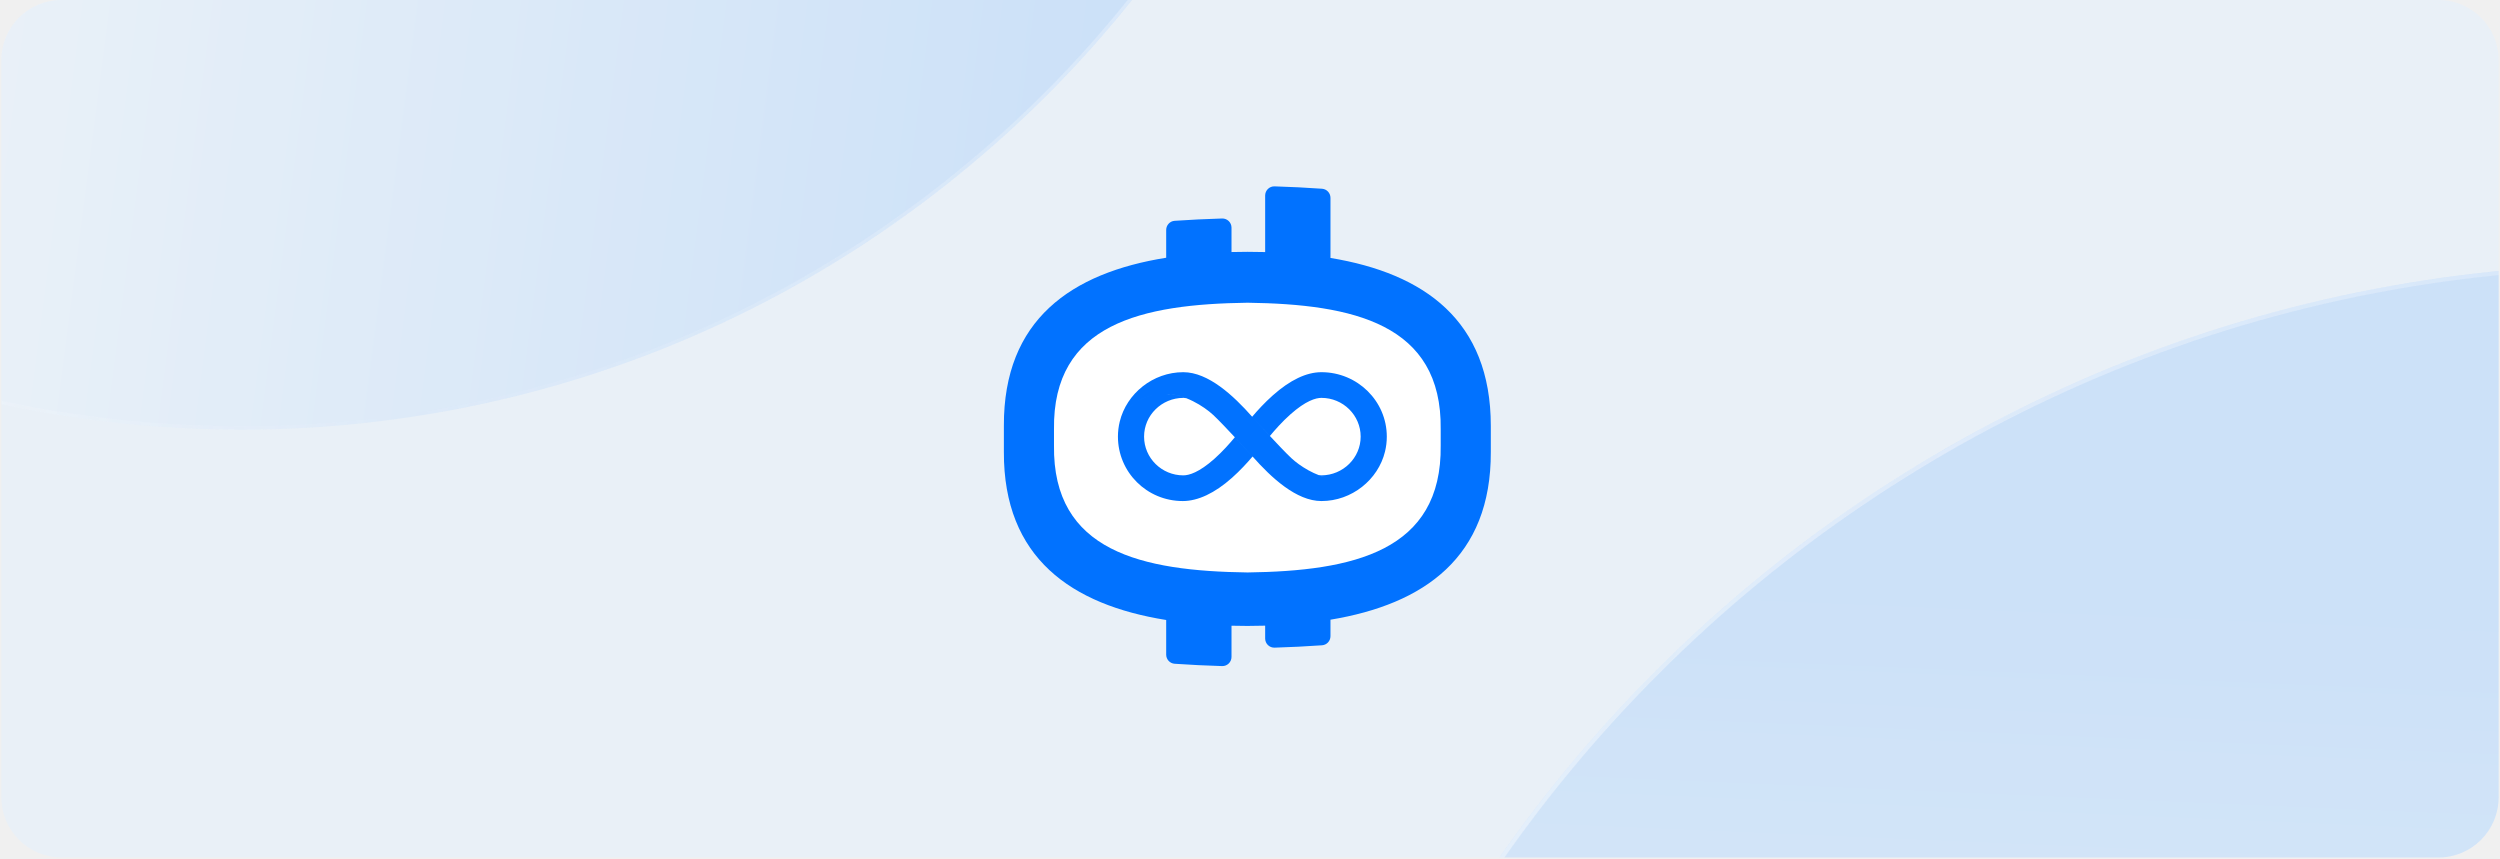
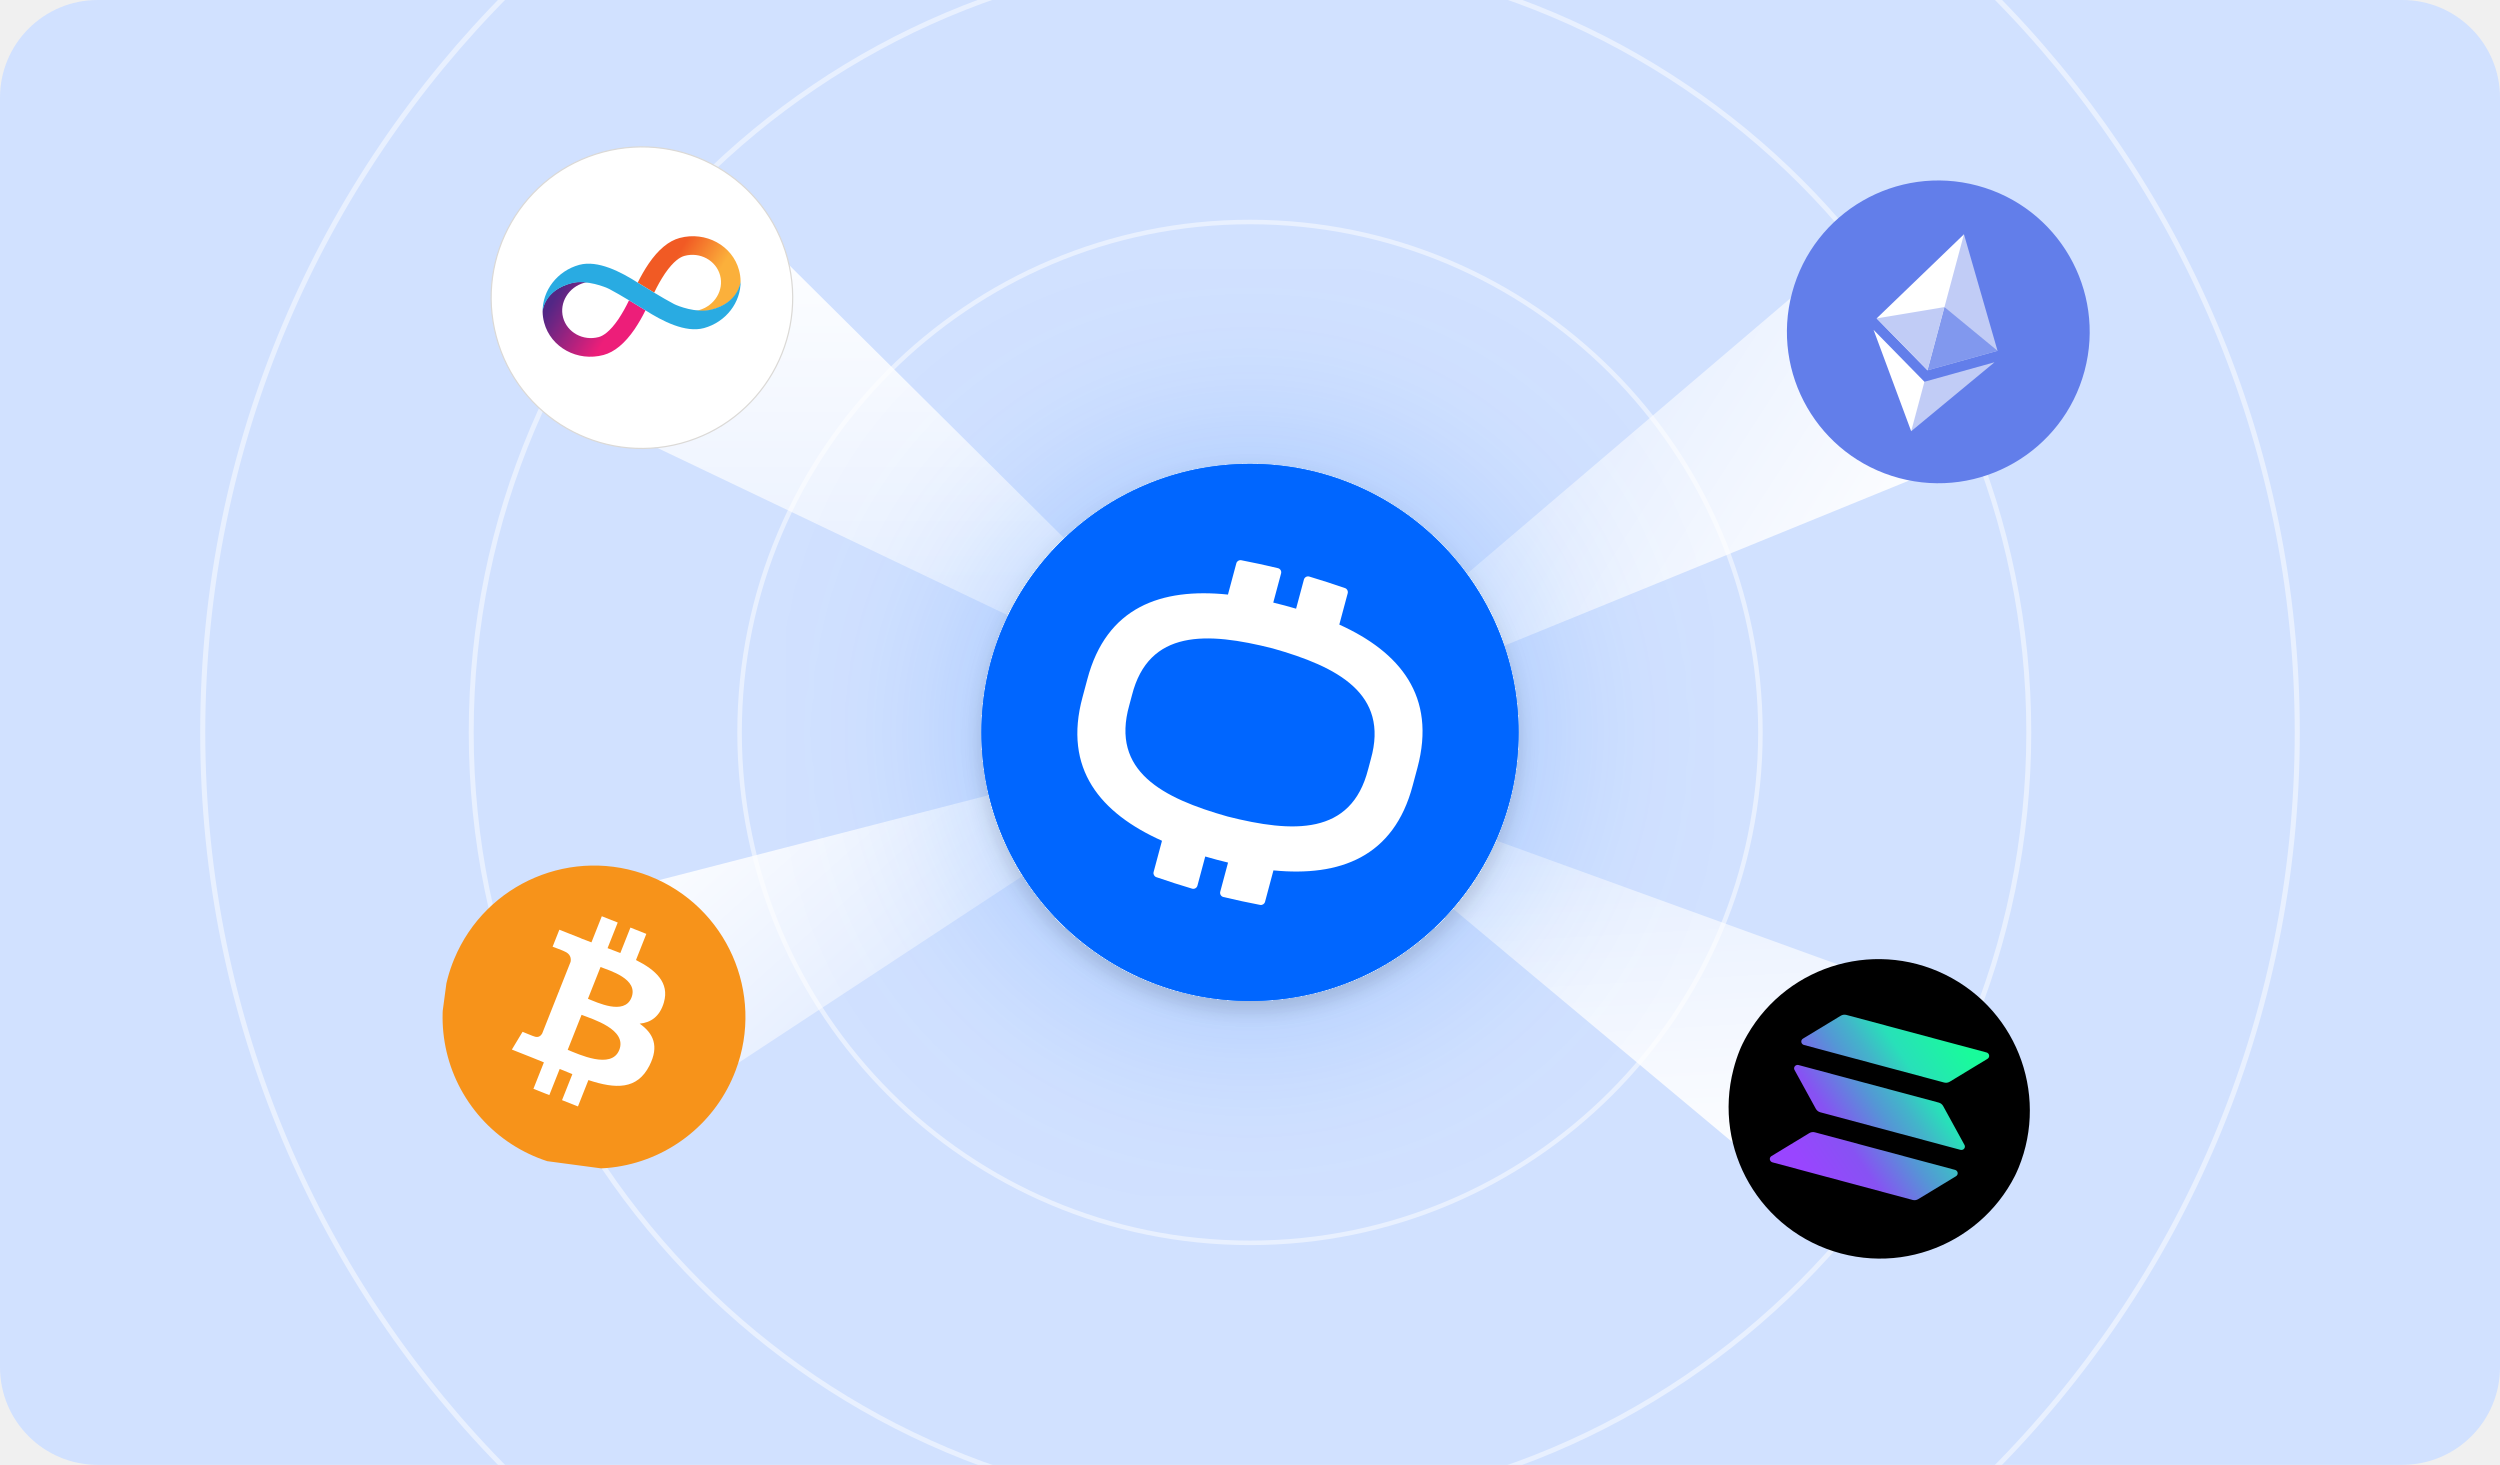
- <svg xmlns="http://www.w3.org/2000/svg" width="332" height="114" viewBox="0 0 416 143" fill="none">
-   <g clip-path="url(#clip0_15_704)">
-     <rect width="416" height="142.843" rx="10.024" fill="#E9F0F7" />
-     <g opacity="0.75" filter="url(#filter0_b_15_704)">
-       <rect x="306.699" y="-90.213" width="379.445" height="379.445" rx="189.722" transform="rotate(140.977 306.699 -90.2134)" fill="url(#paint0_linear_15_704)" fill-opacity="0.44" />
-       <rect x="306.299" y="-90.255" width="378.876" height="378.876" rx="189.438" transform="rotate(140.977 306.299 -90.2552)" stroke="url(#paint1_linear_15_704)" stroke-opacity="0.6" stroke-width="0.568" />
+ <svg xmlns="http://www.w3.org/2000/svg" width="1024" height="600" fill="none">
+   <g clip-path="url(#a)">
+     <rect width="1024" height="600" fill="#D1E1FF" rx="40" />
+     <circle cx="512" cy="300" r="209.07" stroke="#fff" stroke-width="1.85" opacity=".5" />
+     <circle cx="512" cy="300" r="318.99" stroke="#fff" stroke-width="2.02" opacity=".5" />
+     <circle cx="512" cy="300" r="428.96" stroke="#fff" stroke-width="2.08" opacity=".5" />
+     <path fill="url(#b)" d="M518.5 302.5 228.5 164l72-78 218 216.5Z" />
+     <path fill="url(#c)" d="M520.5 303.5 767 93.5l55 87-301.5 123Z" />
+     <path fill="url(#d)" d="M510.5 298.5 265 460l-45.5-86.5 291-75Z" />
+     <path fill="url(#e)" d="M522.5 311.5 794 410l-55.5 82-216-180.5Z" />
+     <g filter="url(#f)">
+       <circle cx="512" cy="300" r="110" fill="#0172FF" />
+       <circle cx="512" cy="300" r="68.03" stroke="#fff" stroke-width="12.85" />
+       <path fill="#fff" fill-rule="evenodd" d="m509.97 223.43 15.28 3.91-3.2 12.5a61.4 61.4 0 0 0-16.15-.51l4.07-15.9Zm-32.51 126.82-4.18 16.3 15.28 3.92 3.3-12.9c-5.15-1.8-9.98-4.28-14.4-7.32Zm24.6 9.91-3.31 12.92 15.28 3.92 4.19-16.35a61.74 61.74 0 0 1-16.16-.49Zm44.58-110.35 4.08-15.93-15.28-3.92-3.2 12.5a60.75 60.75 0 0 1 14.4 7.35Z" clip-rule="evenodd" />
+       <circle cx="512" cy="300" r="110" fill="url(#g)" />
+       <path fill="#fff" fill-rule="evenodd" d="m521.6 356.51-3.44 12.87a1.75 1.75 0 0 1-2.02 1.27c-4.94-.94-9.96-2.02-15.03-3.23a1.76 1.76 0 0 1-1.3-2.16l3.2-11.95a185.19 185.19 0 0 1-9.34-2.49l-3.2 11.94a1.76 1.76 0 0 1-2.2 1.23c-5-1.49-9.89-3.05-14.63-4.7a1.75 1.75 0 0 1-1.12-2.11l3.43-12.8c-25.14-11.27-40.57-29.35-32.53-58.88l1.94-7.24c7.82-29.65 30.21-37.55 57.61-34.72l3.43-12.8a1.75 1.75 0 0 1 2.02-1.27c4.94.95 9.95 2.04 15.03 3.25.96.23 1.54 1.2 1.28 2.16l-3.2 11.94a192.24 192.24 0 0 1 9.35 2.5l3.2-11.92a1.76 1.76 0 0 1 2.2-1.24c5 1.5 9.88 3.07 14.63 4.72.87.3 1.35 1.23 1.11 2.12l-3.44 12.83c24.81 11.25 39.87 29.3 32 58.67l-1.94 7.24c-7.75 29.4-29.91 37.42-57.04 34.77Zm38.8-41.43 1.08-4.07c7.62-26.93-13.69-37.93-40.2-45.43-26.82-6.79-50.77-7.91-57.64 19.21l-1.09 4.08c-7.65 27.05 13.66 38.05 40.29 45.58 26.7 6.76 50.65 7.88 57.55-19.37Z" clip-rule="evenodd" />
    </g>
-     <g opacity="0.75" filter="url(#filter1_b_15_704)">
-       <rect x="208" y="44" width="462.125" height="462.125" rx="231.062" fill="url(#paint2_linear_15_704)" fill-opacity="0.44" />
-       <rect x="208.346" y="44.346" width="461.433" height="461.433" rx="230.716" stroke="url(#paint3_linear_15_704)" stroke-opacity="0.6" stroke-width="0.692" />
+     <g clip-path="url(#h)">
+       <circle cx="262.93" cy="121.93" r="61.75" fill="#fff" stroke="#DBD9D6" stroke-width=".5" transform="rotate(-15 262.93 121.93)" />
+       <path fill="url(#i)" d="M278.38 97.47c-4.46 1.2-8.73 4.74-12.69 10.53a65.03 65.03 0 0 0-4.48 7.77h.01s3.2 1.98 6.73 4.1a62 62 0 0 1 4.41-7.82c3.53-5.15 6.29-6.78 8-7.24 6.41-1.72 12.96 1.87 14.6 8 1.63 6.08-2.26 12.46-8.66 14.22-.29.07-.67.13-1.17.16 2.08.3 4.25.32 6.16-.19 11.75-3.15 12.04-11.28 12.05-11.86a18.1 18.1 0 0 0-.62-4.43c-2.72-10.16-13.65-16.1-24.34-13.24Z" />
+       <path fill="url(#j)" d="M247.22 145.4c4.46-1.2 8.73-4.74 12.69-10.53a64.88 64.88 0 0 0 4.48-7.77h-.01s-3.2-1.98-6.73-4.1a62 62 0 0 1-4.41 7.82c-3.53 5.15-6.28 6.78-8 7.24-6.41 1.7-12.96-1.88-14.6-8-1.63-6.09 2.26-12.47 8.65-14.23.3-.08.68-.14 1.18-.17a15.88 15.88 0 0 0-6.16.2c-11.76 3.15-12.03 11.27-12.06 11.84.03 1.48.23 2.95.63 4.43 2.72 10.19 13.65 16.14 24.34 13.27Z" />
+       <path fill="#29ABE2" d="M291.22 126.84c-6.06 1.47-13.55-1.5-15.14-2.31-4.1-2.1-13.87-8.14-14.64-8.62-7.21-4.63-16.6-9.45-24.12-7.44h-.02c-9.12 2.5-15.16 10.6-15.05 19.23.01-.57.97-9.03 12.08-11.72 6.05-1.46 13.6 1.57 15.2 2.38 4.1 2.1 13.87 8.14 14.64 8.62 7.2 4.61 16.6 9.43 24.11 7.42h.02c9.12-2.5 15.18-10.6 15.05-19.23-.02.57-1.01 8.97-12.13 11.67Z" />
    </g>
-     <path fill-rule="evenodd" clip-rule="evenodd" d="M221.406 103.231V105.972C221.406 106.771 220.793 107.436 219.997 107.493C217.411 107.677 214.773 107.806 212.094 107.889C211.234 107.916 210.525 107.224 210.525 106.363V104.225C209.552 104.253 208.57 104.268 207.58 104.27C206.686 104.268 205.799 104.256 204.92 104.233V109.432C204.92 110.292 204.211 110.984 203.352 110.958C200.674 110.877 198.036 110.752 195.45 110.571C194.653 110.516 194.038 109.85 194.038 109.051V103.281C178.279 100.753 166.931 92.968 167 75.275V70.944C166.931 53.216 178.279 45.451 194.038 42.934V38.304C194.038 37.505 194.653 36.839 195.45 36.783C198.036 36.603 200.674 36.478 203.352 36.397C204.211 36.371 204.92 37.063 204.92 37.923V41.986C205.799 41.963 206.686 41.951 207.58 41.95C208.57 41.95 209.552 41.962 210.525 41.989V32.57C210.525 31.709 211.234 31.017 212.094 31.044C214.773 31.127 217.411 31.256 219.997 31.44C220.793 31.497 221.406 32.162 221.406 32.96V42.97C236.977 45.538 248.115 53.364 248.115 70.944V75.275C248.184 92.852 236.984 100.651 221.406 103.231Z" fill="#0172FF" />
-     <path fill-rule="evenodd" clip-rule="evenodd" d="M239.766 74.183V71.526C240.012 53.891 225.115 50.67 207.598 50.428C190 50.67 175.104 53.891 175.349 71.526V74.183C175.104 91.899 190 95.12 207.598 95.362C225.115 95.12 240.012 91.899 239.766 74.183Z" fill="white" />
-     <path fill-rule="evenodd" clip-rule="evenodd" d="M208.36 69.421C205.241 65.895 201.059 62 196.886 62C191.841 62 187.442 65.545 186.298 70.242C186.386 69.933 187.988 65.63 194.009 65.63C197.066 65.63 200.295 67.659 201.88 69.131C203.612 70.742 208.374 75.982 208.395 76.006L208.395 76.007L208.395 76.007C208.384 75.994 207.013 74.485 205.475 72.839C204.645 73.84 203.447 75.203 202.071 76.427C199.506 78.709 197.839 79.187 196.886 79.187C193.289 79.187 190.355 76.292 190.355 72.733C190.355 69.175 193.286 66.301 196.886 66.279C197.017 66.279 197.174 66.293 197.366 66.327C196.285 65.906 195.135 65.63 194.009 65.63C187.991 65.63 186.386 69.931 186.299 70.242C186.103 71.042 186 71.876 186 72.732C186 78.651 190.81 83.466 196.809 83.466C199.31 83.466 202.111 82.164 204.996 79.598C206.359 78.386 207.542 77.089 208.43 76.046C211.548 79.571 215.731 83.466 219.903 83.466C224.948 83.466 229.347 79.92 230.491 75.223C230.481 75.259 230.45 75.349 230.394 75.481C230.45 75.35 230.48 75.261 230.491 75.225C230.686 74.424 230.789 73.59 230.789 72.734C230.79 66.815 225.902 62 219.903 62C217.403 62 214.679 63.301 211.794 65.867C210.43 67.08 209.248 68.377 208.36 69.421ZM208.395 69.46C208.405 69.472 209.776 70.981 211.314 72.627C212.144 71.627 213.342 70.263 214.718 69.039C217.283 66.757 218.95 66.279 219.903 66.279C223.501 66.279 226.435 69.175 226.435 72.733C226.435 76.272 223.504 79.165 219.903 79.187C219.773 79.187 219.615 79.174 219.423 79.139C220.099 79.403 220.801 79.609 221.508 79.727C218.862 79.286 216.275 77.604 214.909 76.335C213.177 74.724 208.416 69.484 208.395 69.46L208.394 69.46H208.395Z" fill="#0172FF" />
+     <g clip-path="url(#k)">
+       <circle cx="793.93" cy="135.93" r="62" fill="#627EEA" transform="rotate(15 793.93 135.93)" />
+       <g clip-path="url(#l)">
+         <path fill="#C1CCF6" d="m804.44 95.96-1.03 1.7-14.3 53.33.4.69 28.68-8-13.75-47.72Z" />
+         <path fill="#fff" d="m804.44 95.96-35.77 34.45 20.84 21.27 6.94-25.9 7.99-29.82Z" />
+         <path fill="#C1CCF6" d="m788.25 156.37-.4.29-5.1 19 .07.97 34.13-28.25-28.7 7.99Z" />
+         <path fill="#fff" d="m782.82 176.63 5.43-20.26-20.84-21.27 15.41 41.53Z" />
+         <path fill="#8198EE" d="m789.51 151.68 28.68-8-21.74-17.9-6.94 25.9Z" />
+         <path fill="#C1CCF6" d="m768.67 130.4 20.84 21.28 6.94-25.9-27.78 4.63Z" />
+       </g>
+     </g>
+     <g clip-path="url(#m)">
+       <path fill="#F7931A" d="M301.3 438.5a62 62 0 1 1-115.26-45.68 62 62 0 0 1 115.26 45.69Z" />
+       <path fill="#fff" d="M271.94 410.54c2.32-8.02-3.32-13.24-11.44-17.31l4.24-10.71-6.52-2.59-4.13 10.43c-1.71-.68-3.48-1.34-5.23-2l4.16-10.49-6.52-2.58-4.24 10.7c-1.42-.53-2.82-1.05-4.17-1.58v-.04l-8.98-3.56-2.76 6.96s4.85 1.81 4.74 1.87c2.64 1.05 2.89 2.92 2.62 4.34l-4.84 12.2c.18.08.42.18.67.32l-.69-.27-6.77 17.09c-.45.79-1.46 1.92-3.3 1.19.05.1-4.74-1.88-4.74-1.88l-4.38 7.27 8.48 3.36c1.58.63 3.12 1.27 4.64 1.89l-4.29 10.83 6.51 2.58 4.25-10.72c1.77.75 3.5 1.45 5.19 2.12l-4.23 10.66 6.52 2.58 4.28-10.8c11.21 3.7 19.98 3.99 25-5.93 4.06-7.98 1.63-13.22-4-17.18 4.54-.43 8.25-2.88 9.94-8.75Zm-18.3 19.54c-3.2 8.1-16.7 1.69-21.11-.06l5.68-14.35c4.42 1.75 18.78 5.97 15.44 14.41Zm5-21.44c-2.92 7.36-14.14 1.92-17.82.46l5.16-13.01c3.68 1.46 15.7 4.87 12.66 12.55Z" />
+     </g>
+     <g clip-path="url(#n)">
+       <path fill="#000" d="M824.15 483.99a62 62 0 1 1-108.43-60.12 62 62 0 0 1 108.43 60.12Z" />
+       <path fill="url(#o)" d="m801.2 481.77-15.5 9.4a2.92 2.92 0 0 1-2.29.33L726 476.1a1.48 1.48 0 0 1-1.07-1.17 1.38 1.38 0 0 1 .66-1.4l15.5-9.41a2.9 2.9 0 0 1 2.3-.32l57.4 15.38a1.48 1.48 0 0 1 1.07 1.17 1.38 1.38 0 0 1-.65 1.4Zm-5.28-28.73a2.9 2.9 0 0 0-1.82-1.42l-57.42-15.38a1.48 1.48 0 0 0-1.5.47 1.38 1.38 0 0 0-.14 1.56l8.73 15.9a2.9 2.9 0 0 0 1.82 1.42l57.4 15.38c.28.07.57.07.84-.02a1.38 1.38 0 0 0 .81-2.01l-8.72-15.9Zm-57.03-25.02 57.41 15.38a2.97 2.97 0 0 0 2.3-.32l15.5-9.4a1.4 1.4 0 0 0 .65-1.42 1.43 1.43 0 0 0-.36-.74 1.5 1.5 0 0 0-.7-.43l-57.42-15.38a2.99 2.99 0 0 0-2.28.32l-15.51 9.4a1.4 1.4 0 0 0-.66 1.42 1.49 1.49 0 0 0 1.07 1.17Z" />
+     </g>
  </g>
  <defs>
-     <filter id="filter0_b_15_704" x="-159.539" y="-317.539" width="398.777" height="398.777" filterUnits="userSpaceOnUse" color-interpolation-filters="sRGB">
+     <linearGradient id="b" x1="373.5" x2="373.5" y1="86" y2="302.5" gradientUnits="userSpaceOnUse">
+       <stop stop-color="#fff" />
+       <stop offset="1" stop-color="#fff" stop-opacity=".35" />
+     </linearGradient>
+     <linearGradient id="c" x1="761.35" x2="604.62" y1="274.43" y2="173.23" gradientUnits="userSpaceOnUse">
+       <stop stop-color="#fff" />
+       <stop offset="1" stop-color="#fff" stop-opacity=".35" />
+     </linearGradient>
+     <linearGradient id="d" x1="310.33" x2="402.04" y1="292.47" y2="395.26" gradientUnits="userSpaceOnUse">
+       <stop stop-color="#fff" />
+       <stop offset="1" stop-color="#fff" stop-opacity=".35" />
+     </linearGradient>
+     <linearGradient id="e" x1="666.09" x2="654.95" y1="496.19" y2="303.83" gradientUnits="userSpaceOnUse">
+       <stop stop-color="#fff" />
+       <stop offset="1" stop-color="#fff" stop-opacity=".35" />
+     </linearGradient>
+     <linearGradient id="g" x1="512" x2="512" y1="190" y2="410" gradientUnits="userSpaceOnUse">
+       <stop stop-color="#06F" />
+       <stop offset="1" stop-color="#06F" />
+     </linearGradient>
+     <linearGradient id="i" x1="268.94" x2="302.05" y1="102.61" y2="122.97" gradientUnits="userSpaceOnUse">
+       <stop offset=".21" stop-color="#F15A24" />
+       <stop offset=".68" stop-color="#FBB03B" />
+     </linearGradient>
+     <linearGradient id="j" x1="256.66" x2="223.55" y1="140.26" y2="119.89" gradientUnits="userSpaceOnUse">
+       <stop offset=".21" stop-color="#ED1E79" />
+       <stop offset=".89" stop-color="#522785" />
+     </linearGradient>
+     <linearGradient id="o" x1="730.38" x2="806.95" y1="478.92" y2="426.94" gradientUnits="userSpaceOnUse">
+       <stop offset=".08" stop-color="#9945FF" />
+       <stop offset=".3" stop-color="#8752F3" />
+       <stop offset=".5" stop-color="#5497D5" />
+       <stop offset=".6" stop-color="#43B4CA" />
+       <stop offset=".72" stop-color="#28E0B9" />
+       <stop offset=".97" stop-color="#19FB9B" />
+     </linearGradient>
+     <clipPath id="a">
+       <rect width="1024" height="600" fill="#fff" rx="40" />
+     </clipPath>
+     <clipPath id="h">
+       <path fill="#fff" d="M187 78.1 306.77 46l32.1 119.78-119.78 32.09z" />
+     </clipPath>
+     <clipPath id="k">
+       <path fill="#fff" d="m750.1 60 119.77 32.1-32.1 119.77L718 179.77z" />
+     </clipPath>
+     <clipPath id="l">
+       <path fill="#fff" d="m779.68 89.32 49.53 13.28-21.61 80.67L758.06 170z" />
+     </clipPath>
+     <clipPath id="m">
+       <path fill="#fff" d="m190.44 346 122.9 16.43-16.43 122.91L174 468.91z" />
+     </clipPath>
+     <clipPath id="n">
+       <path fill="#fff" d="M710.05 437.89a62 62 0 1 1 119.77 32.09 62 62 0 0 1-119.77-32.1Z" />
+     </clipPath>
+     <filter id="f" width="379.45" height="379.45" x="322.28" y="110.28" color-interpolation-filters="sRGB" filterUnits="userSpaceOnUse">
      <feFlood flood-opacity="0" result="BackgroundImageFix" />
-       <feGaussianBlur in="BackgroundImageFix" stdDeviation="4.83" />
-       <feComposite in2="SourceAlpha" operator="in" result="effect1_backgroundBlur_15_704" />
-       <feBlend mode="normal" in="SourceGraphic" in2="effect1_backgroundBlur_15_704" result="shape" />
+       <feColorMatrix in="SourceAlpha" result="hardAlpha" values="0 0 0 0 0 0 0 0 0 0 0 0 0 0 0 0 0 0 127 0" />
+       <feOffset />
+       <feGaussianBlur stdDeviation="39.86" />
+       <feComposite in2="hardAlpha" operator="out" />
+       <feColorMatrix values="0 0 0 0 0 0 0 0 0 0.4 0 0 0 0 1 0 0 0 0.25 0" />
+       <feBlend in2="BackgroundImageFix" result="effect1_dropShadow_5948_17064" />
+       <feColorMatrix in="SourceAlpha" result="hardAlpha" values="0 0 0 0 0 0 0 0 0 0 0 0 0 0 0 0 0 0 127 0" />
+       <feOffset dy="3.99" />
+       <feGaussianBlur stdDeviation="3.99" />
+       <feComposite in2="hardAlpha" operator="out" />
+       <feColorMatrix values="0 0 0 0 0 0 0 0 0 0 0 0 0 0 0 0 0 0 0.14 0" />
+       <feBlend in2="effect1_dropShadow_5948_17064" result="effect2_dropShadow_5948_17064" />
+       <feBlend in="SourceGraphic" in2="effect2_dropShadow_5948_17064" result="shape" />
    </filter>
-     <filter id="filter1_b_15_704" x="196.235" y="32.235" width="485.655" height="485.655" filterUnits="userSpaceOnUse" color-interpolation-filters="sRGB">
-       <feFlood flood-opacity="0" result="BackgroundImageFix" />
-       <feGaussianBlur in="BackgroundImageFix" stdDeviation="5.883" />
-       <feComposite in2="SourceAlpha" operator="in" result="effect1_backgroundBlur_15_704" />
-       <feBlend mode="normal" in="SourceGraphic" in2="effect1_backgroundBlur_15_704" result="shape" />
-     </filter>
-     <linearGradient id="paint0_linear_15_704" x1="459.09" y1="-80.523" x2="590.347" y2="57.49" gradientUnits="userSpaceOnUse">
-       <stop stop-color="#92C2FA" />
-       <stop offset="1" stop-color="#F0F5F9" />
-     </linearGradient>
-     <linearGradient id="paint1_linear_15_704" x1="306.699" y1="-90.213" x2="754.04" y2="174.486" gradientUnits="userSpaceOnUse">
-       <stop stop-color="white" />
-       <stop offset="0.5" stop-color="white" stop-opacity="0" />
-       <stop offset="1" stop-color="white" />
-     </linearGradient>
-     <linearGradient id="paint2_linear_15_704" x1="282.916" y1="98.154" x2="273.14" y2="326.362" gradientUnits="userSpaceOnUse">
-       <stop stop-color="#92C2FA" />
-       <stop offset="1" stop-color="#F0F5F9" />
-     </linearGradient>
-     <linearGradient id="paint3_linear_15_704" x1="208" y1="44" x2="752.816" y2="366.377" gradientUnits="userSpaceOnUse">
-       <stop stop-color="white" />
-       <stop offset="0.5" stop-color="white" stop-opacity="0" />
-       <stop offset="1" stop-color="white" />
-     </linearGradient>
-     <clipPath id="clip0_15_704">
-       <rect width="416" height="142.843" rx="10.024" fill="white" />
-     </clipPath>
  </defs>
</svg>
